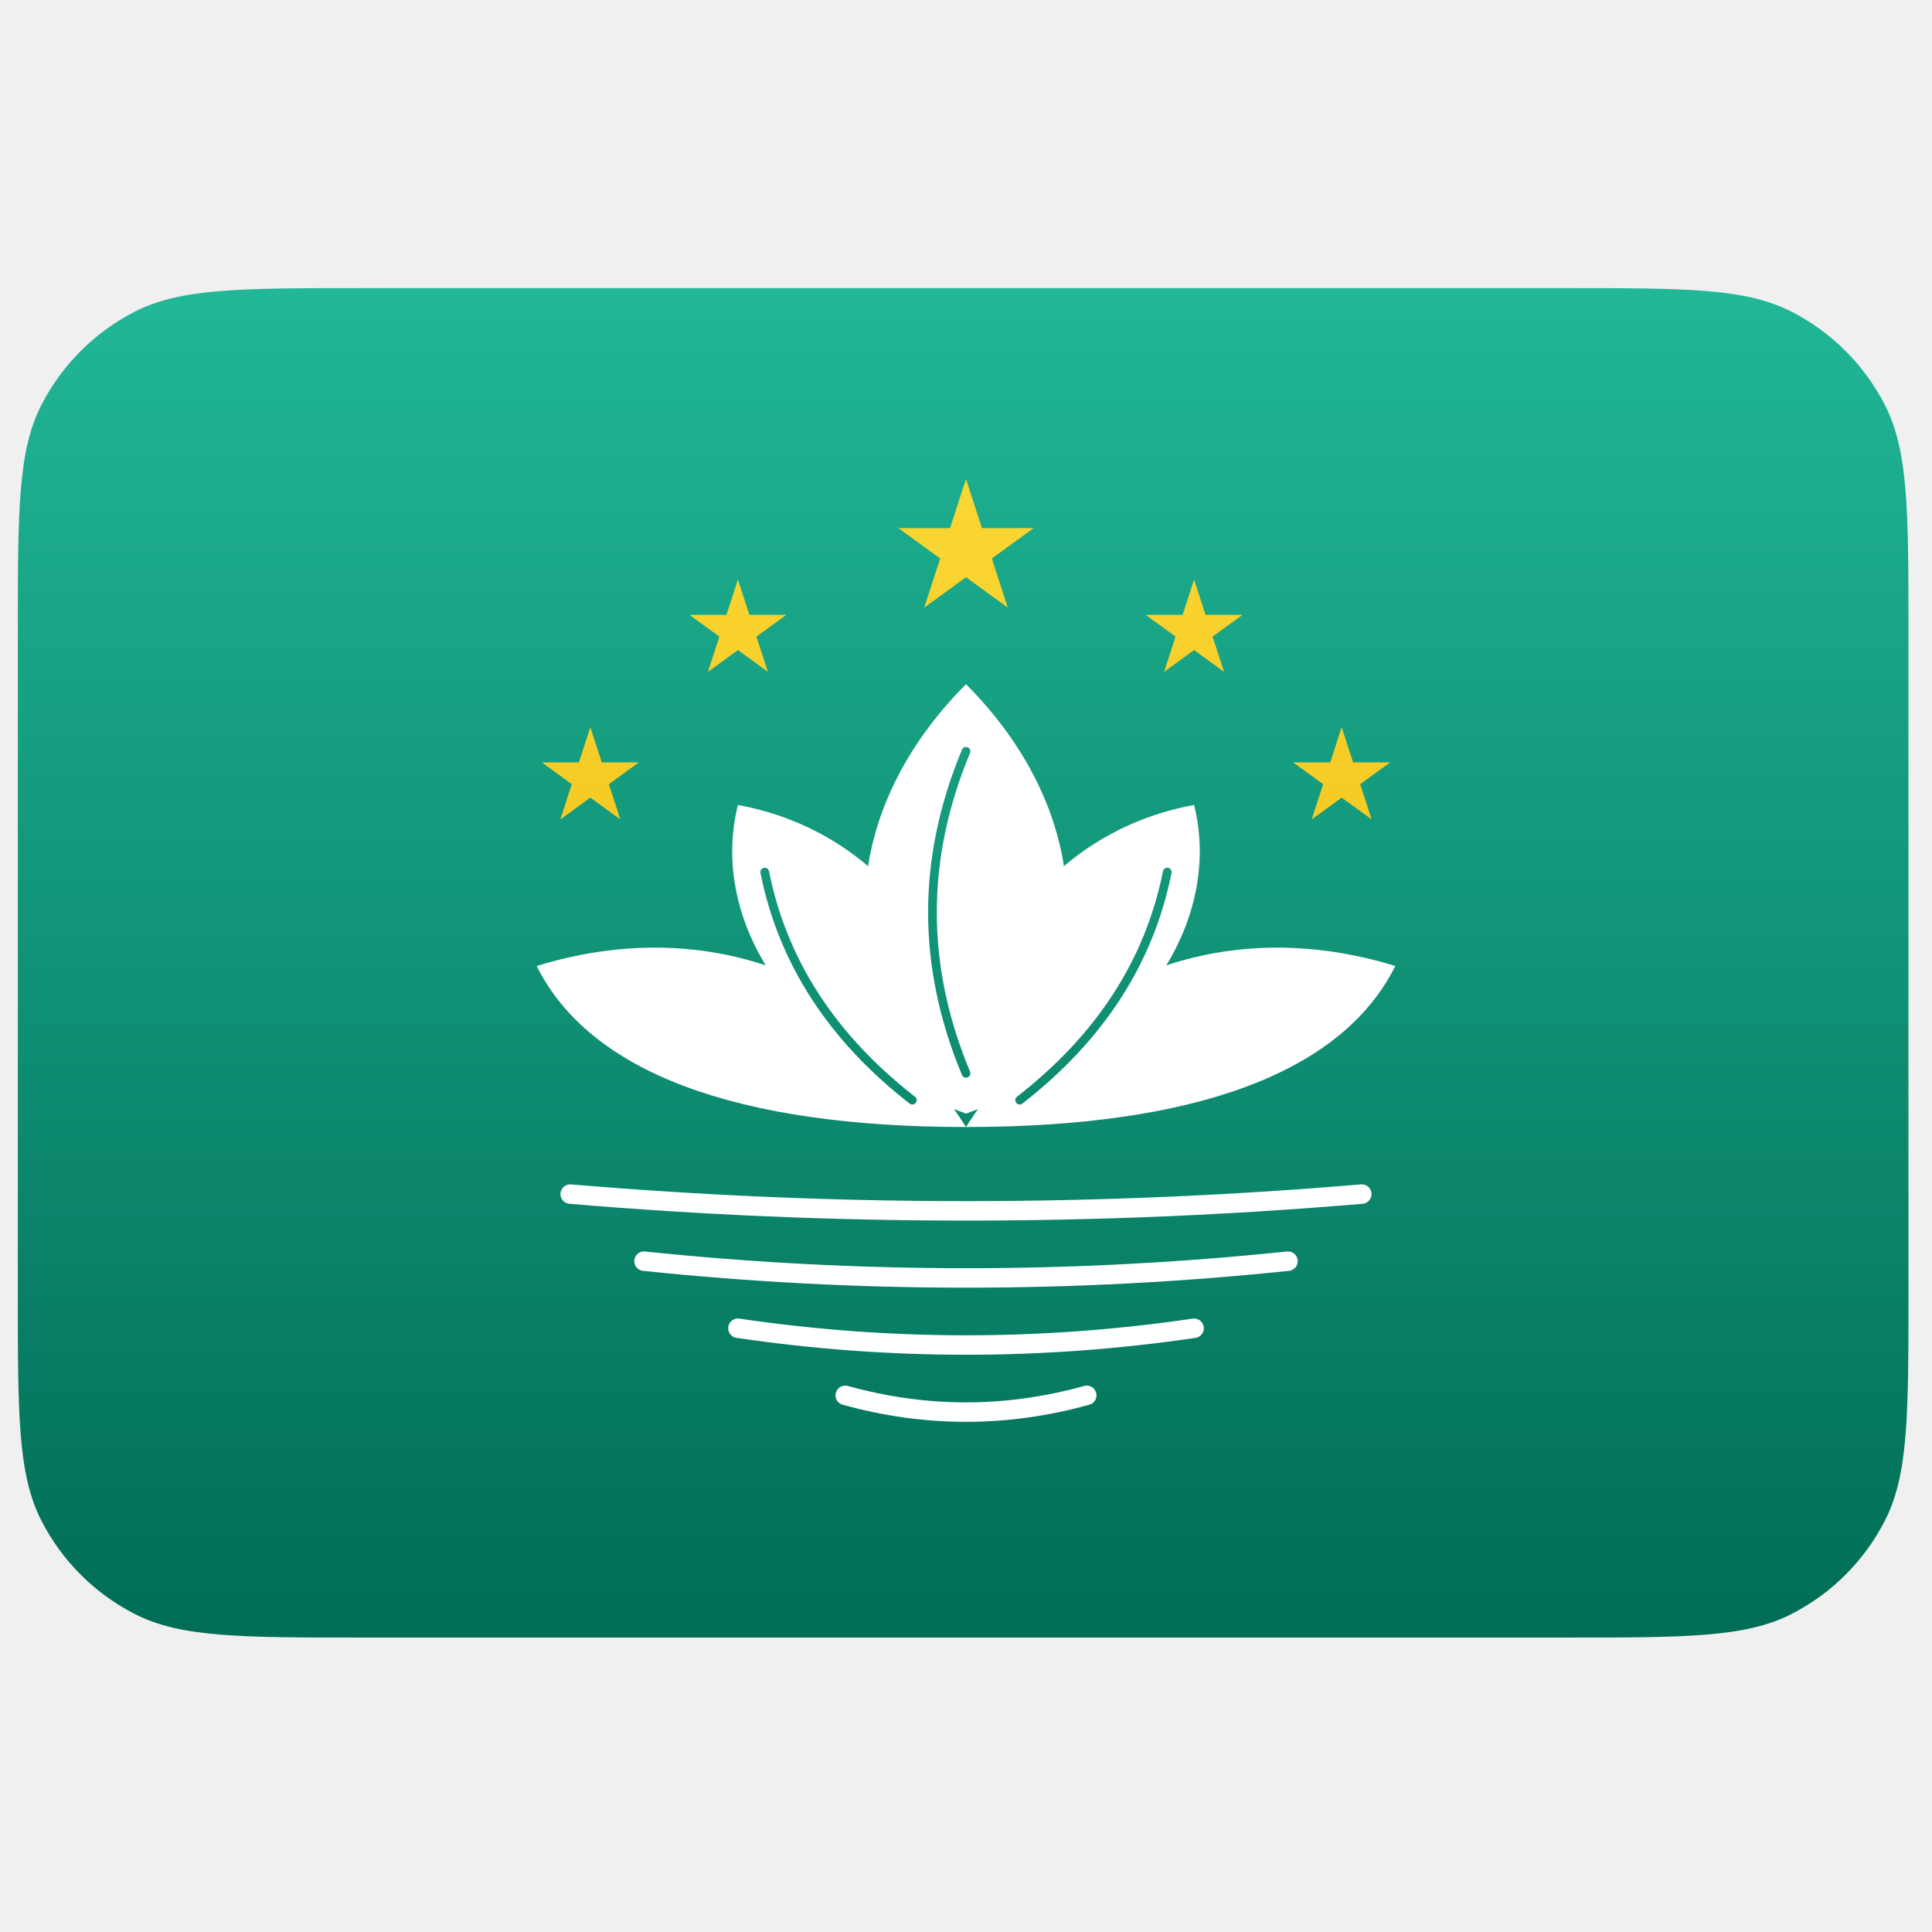
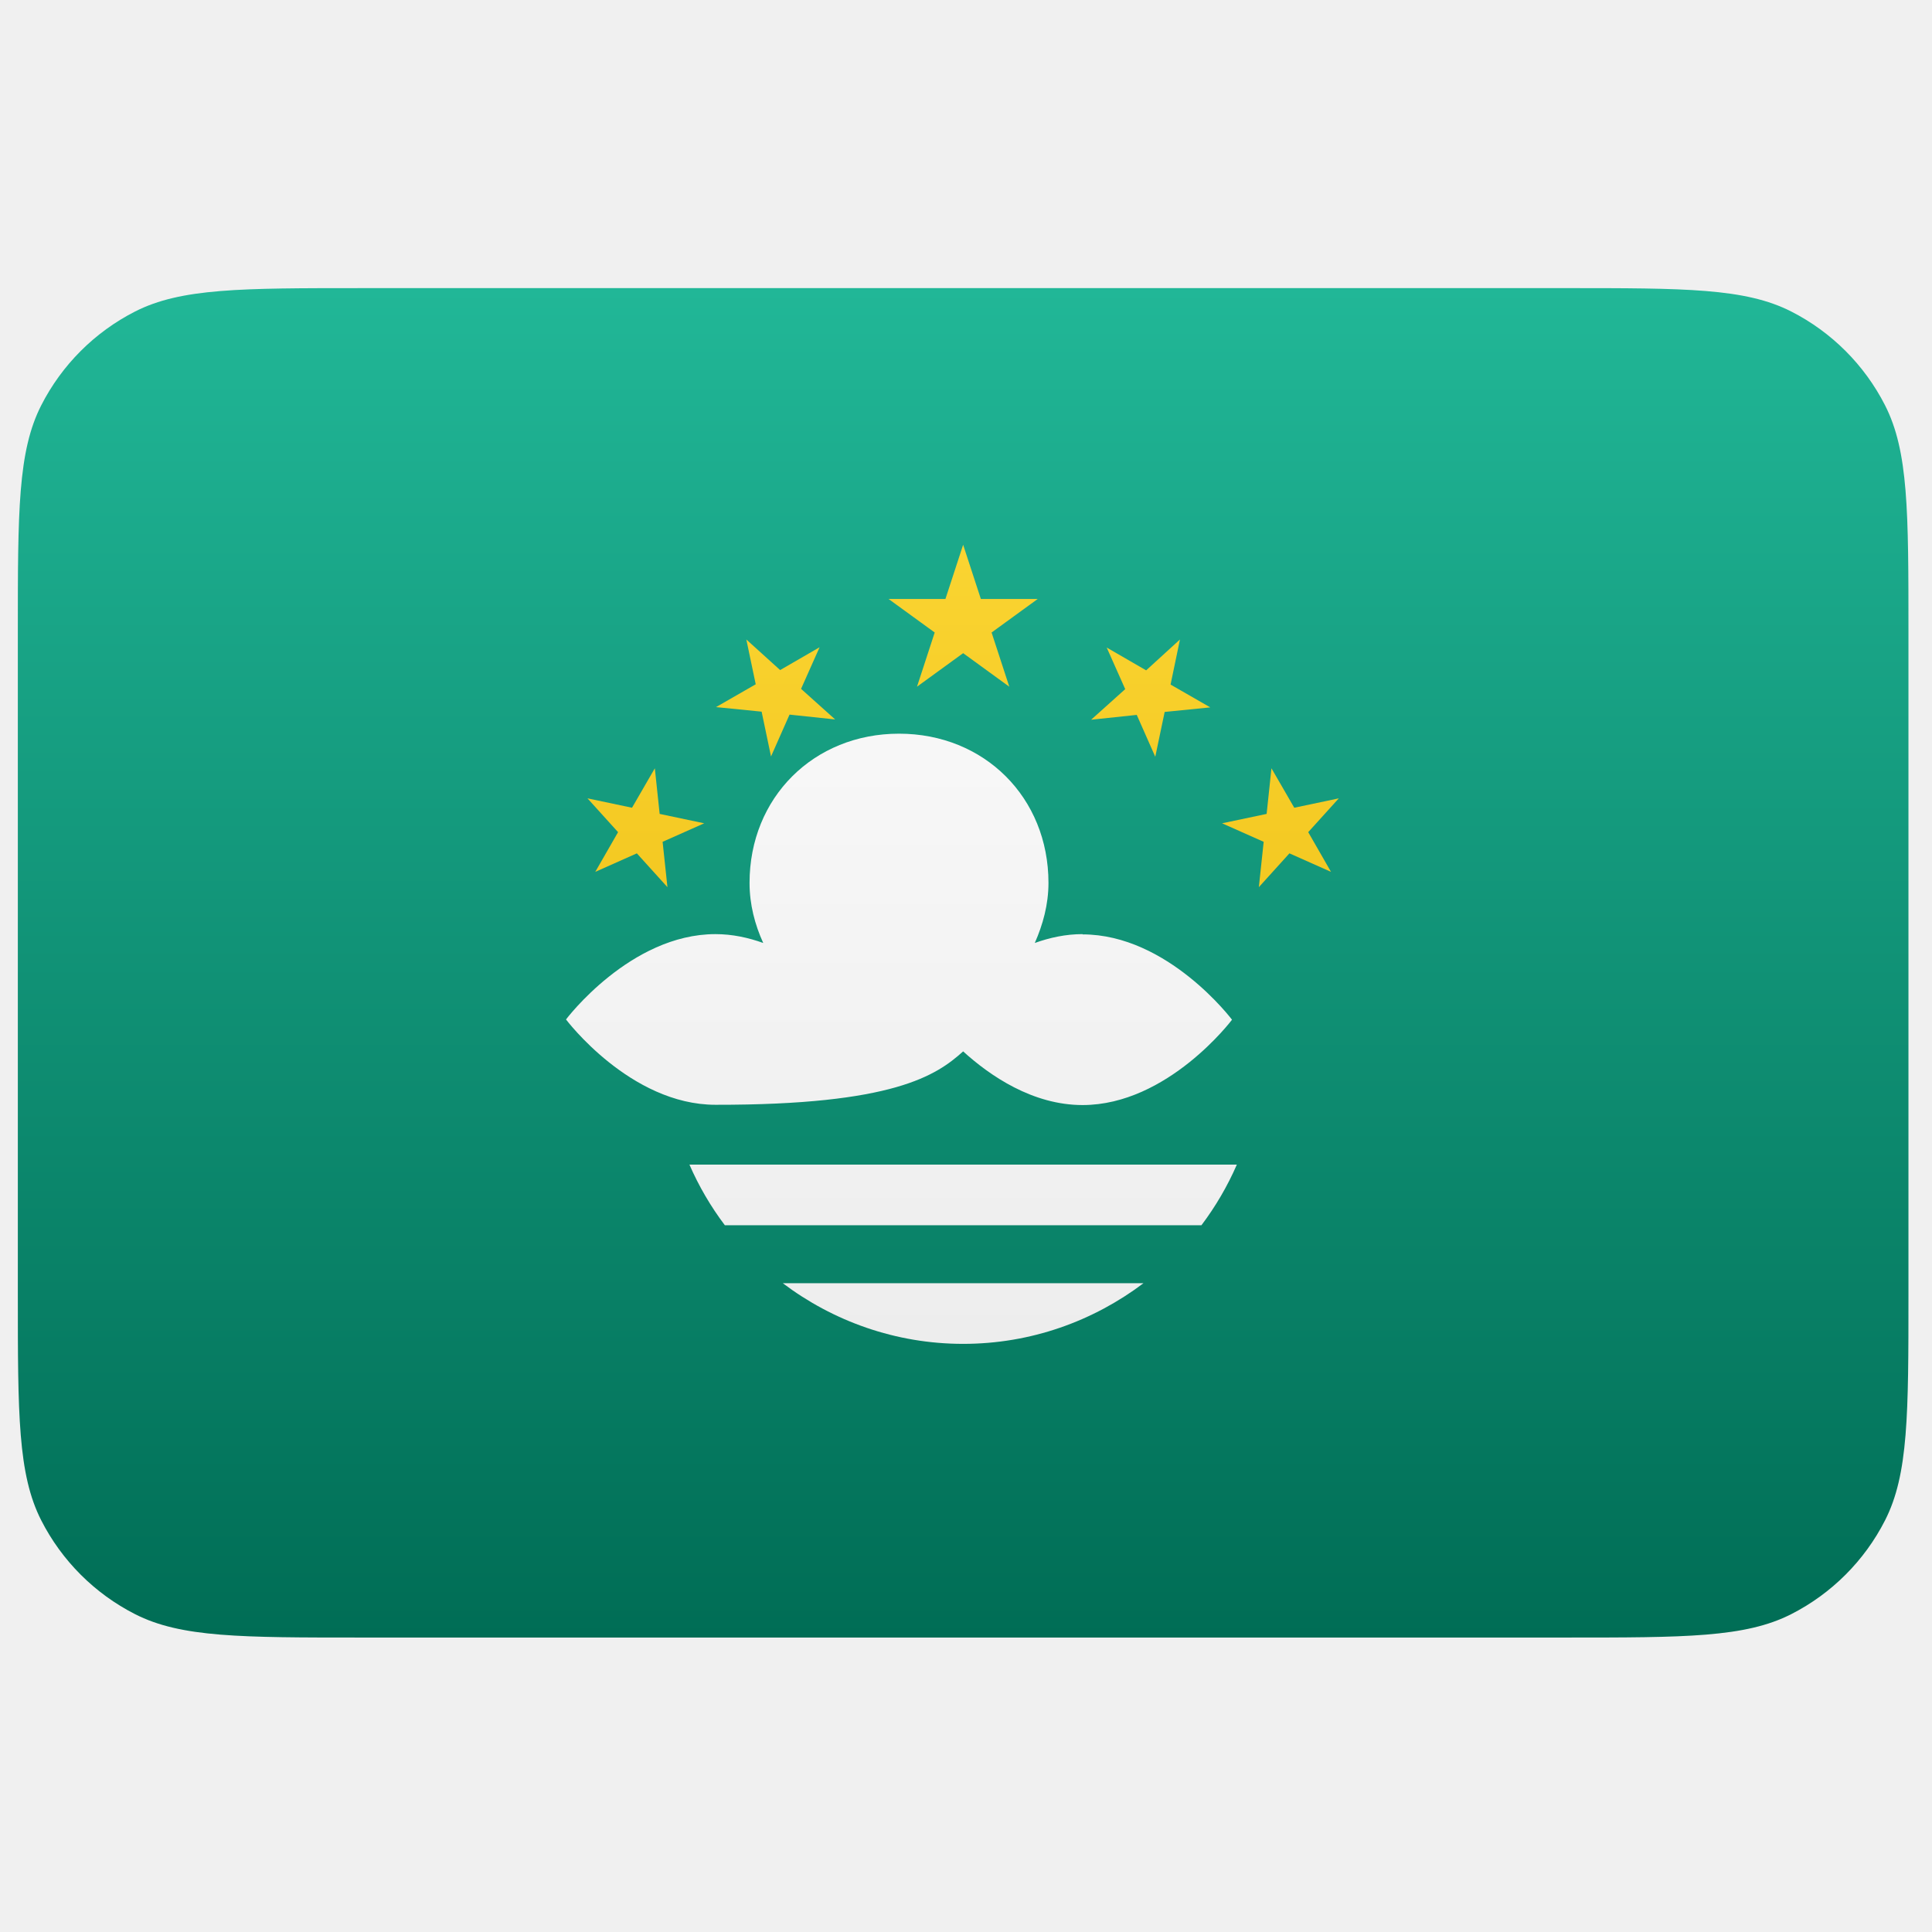
<svg xmlns="http://www.w3.org/2000/svg" viewBox="0 0 144 144" width="144" height="144">
  <defs>
    <mask id="mo-board" maskUnits="userSpaceOnUse" maskContentUnits="userSpaceOnUse" x="0" y="0" width="144" height="144" mask-type="alpha">
      <path d="M 116.645 21.474 c 8.961 0 13.441 0 16.864 1.744 a 16 16 0 0 1 6.992 6.992 c 1.744 3.423 1.744 7.903 1.744 16.864 L 142.245 96.453 c 0 8.961 0 13.441 -1.744 16.864 a 16 16 0 0 1 -6.992 6.992 c -3.423 1.744 -7.903 1.744 -16.864 1.744 L 26.929 122.053 c -8.961 0 -13.441 0 -16.864 -1.744 a 16 16 0 0 1 -6.992 -6.992 c -1.744 -3.423 -1.744 -7.903 -1.744 -16.864 L 1.329 47.075 c 0 -8.961 0 -13.441 1.744 -16.864 a 16 16 0 0 1 6.992 -6.992 c 3.423 -1.744 7.903 -1.744 16.864 -1.744 Z" fill="#FFFFFF" />
    </mask>
-     <linearGradient id="mo-teal" x1="72" y1="23" x2="72" y2="121" gradientUnits="userSpaceOnUse">
-       <stop stop-color="#20B996" />
-       <stop offset="1" stop-color="#006B53" />
-     </linearGradient>
-     <linearGradient id="mo-white" x1="72" y1="52" x2="72" y2="89" gradientUnits="userSpaceOnUse">
-       <stop stop-color="#F4F4F4" />
-       <stop offset="1" stop-color="#E9EAEA" />
-     </linearGradient>
-     <linearGradient id="mo-yellow" x1="72" y1="39" x2="72" y2="59" gradientUnits="userSpaceOnUse">
-       <stop stop-color="#FFC600" />
-       <stop offset="1" stop-color="#FFD747" />
-     </linearGradient>
-     <linearGradient id="mo-simple-teal" x1="72" y1="21.474" x2="72" y2="122.053" gradientUnits="userSpaceOnUse">
+     <linearGradient id="mo-teal" x1="72" y1="21.474" x2="72" y2="122.053" gradientUnits="userSpaceOnUse">
      <stop stop-color="#21B797" />
      <stop offset="1" stop-color="#006D55" />
    </linearGradient>
-     <linearGradient id="mo-simple-gold" x1="72" y1="21.474" x2="72" y2="122.053" gradientUnits="userSpaceOnUse">
+     <linearGradient id="mo-emblem-white" x1="72" y1="21.474" x2="72" y2="122.053" gradientUnits="userSpaceOnUse">
+       <stop stop-color="#FFFFFF" />
+       <stop offset="1" stop-color="#E8E8E8" />
+     </linearGradient>
+     <linearGradient id="mo-emblem-gold" x1="72" y1="21.474" x2="72" y2="122.053" gradientUnits="userSpaceOnUse">
      <stop stop-color="#FFDD3D" />
      <stop offset="1" stop-color="#E5AF00" />
    </linearGradient>
  </defs>
  <g mask="url(#mo-board)">
-     <path d="M-0.671 19.474h144.916v104.578h-144.916Z" fill="url(#mo-simple-teal)" />
-     <path d="M 72,84 C 55,84 44,80 40,72 C 53,68 65,73 72,84 Z" fill="#FFFFFF" />
-     <path d="M 72,83 C 58,78 53,68 55,60 C 66,62 73,72 72,83 Z" fill="#FFFFFF" />
-     <path d="M 72,84 C 89,84 100,80 104,72 C 91,68 79,73 72,84 Z" fill="#FFFFFF" />
-     <path d="M 72,83 C 86,78 91,68 89,60 C 78,62 71,72 72,83 Z" fill="#FFFFFF" />
-     <path d="M72 83C61 73 63 60 72 51C81 60 83 73 72 83Z" fill="#FFFFFF" />
-     <path d="M72 80Q67 68 72 56M68 82Q59 75 57 65M76 82Q85 75 87 65" fill="none" stroke="url(#mo-simple-teal)" stroke-width="0.65" stroke-linecap="round" stroke-linejoin="round" />
-     <path d="M42.5 89Q72 91.5 101.5 89" fill="none" stroke="#FFFFFF" stroke-width="1.45" stroke-linecap="round" stroke-linejoin="round" />
-     <path d="M48 94Q72 96.5 96 94" fill="none" stroke="#FFFFFF" stroke-width="1.45" stroke-linecap="round" stroke-linejoin="round" />
-     <path d="M55 99Q72 101.5 89 99" fill="none" stroke="#FFFFFF" stroke-width="1.45" stroke-linecap="round" stroke-linejoin="round" />
-     <path d="M63 104Q72 106.5 81 104" fill="none" stroke="#FFFFFF" stroke-width="1.45" stroke-linecap="round" stroke-linejoin="round" />
-     <path d="M44 54.2 L44.853 56.826 L47.614 56.826 L45.38 58.449 L46.234 61.074 L44 59.451 L41.766 61.074 L42.62 58.449 L40.386 56.826 L43.147 56.826Z" fill="url(#mo-simple-gold)" />
-     <path d="M55 43.2 L55.853 45.826 L58.614 45.826 L56.38 47.449 L57.234 50.074 L55 48.451 L52.766 50.074 L53.62 47.449 L51.386 45.826 L54.147 45.826Z" fill="url(#mo-simple-gold)" />
-     <path d="M72 35.7 L73.19 39.362 L77.041 39.362 L73.925 41.626 L75.115 45.288 L72 43.024 L68.885 45.288 L70.075 41.626 L66.959 39.362 L70.81 39.362Z" fill="url(#mo-simple-gold)" />
-     <path d="M89 43.2 L89.853 45.826 L92.614 45.826 L90.38 47.449 L91.234 50.074 L89 48.451 L86.766 50.074 L87.62 47.449 L85.386 45.826 L88.147 45.826Z" fill="url(#mo-simple-gold)" />
-     <path d="M100 54.2 L100.853 56.826 L103.614 56.826 L101.38 58.449 L102.234 61.074 L100 59.451 L97.766 61.074 L98.62 58.449 L96.386 56.826 L99.147 56.826Z" fill="url(#mo-simple-gold)" />
+     <path d="M 1.329 21.474 h 140.916 v 100.578 h -140.916 Z" fill="url(#mo-teal)" stroke="url(#mo-teal)" stroke_width="0.5" stroke-linejoin="round" />
+     <path d="M 80.687,69.624 c -1.26,0 -2.44,0.26 -3.56,0.66 c 0.6,-1.36 1.02,-2.86 1.02,-4.48 c 0,-6.36 -4.78,-11.12 -11.14,-11.12 c -6.36,0 -11.14,4.76 -11.14,11.12 c 0,1.62 0.4,3.12 1.02,4.48 c -1.12,-0.4 -2.3,-0.66 -3.56,-0.66 c -6.36,0 -11.14,6.36 -11.14,6.36 s 4.78,6.36 11.14,6.36 C 66.587,82.364 69.787,80.164 71.787,78.364 c 2,1.82 5.18,4 8.9,4 c 6.36,0 11.14,-6.36 11.14,-6.36 s -4.78,-6.36 -11.14,-6.36 z" fill="url(#mo-emblem-white)" />
+     <path d="m 71.787,40.603 l 1.32,4.04 l 4.24,0 l -3.44,2.5 l 1.32,4.04 l -3.44,-2.5 l -3.44,2.5 l 1.32,-4.04 l -3.44,-2.5 l 4.24,0 z m -16.16,7.06 l 2.52,2.28 l 2.94,-1.7 l -1.38,3.1 l 2.54,2.28 l -3.4,-0.36 l -1.38,3.12 l -0.7,-3.34 l -3.4,-0.34 l 2.96,-1.7 z M 43.787,59.504 l 3.32,0.7 l 1.7,-2.94 l 0.36,3.4 l 3.32,0.7 l -3.1,1.38 l 0.36,3.38 l -2.28,-2.52 l -3.1,1.38 l 1.7,-2.96 z m 44.16,-11.84 L 85.427,49.964 l -2.94,-1.7 l 1.38,3.1 l -2.54,2.28 l 3.4,-0.36 l 1.38,3.12 l 0.7,-3.34 l 3.4,-0.34 l -2.96,-1.7 z m 11.84,11.84 l -3.32,0.7 l -1.7,-2.94 l -0.36,3.4 l -3.32,0.7 l 3.1,1.38 l -0.36,3.38 l 2.28,-2.52 l 3.1,1.38 l -1.7,-2.96 z" fill="url(#mo-emblem-gold)" />
+     <path d="M 71.787,100.164 c 5.06,0 9.7,-1.7 13.44,-4.52 L 58.347,95.644 c 3.74,2.82 8.4,4.52 13.44,4.52 z m -20.4,-13.36 a 22.26,22.26 0 0,0 2.64,4.52 l 35.52,0 a 22.26,22.26 0 0,0 2.64,-4.52 z" fill="url(#mo-emblem-white)" />
  </g>
</svg>
